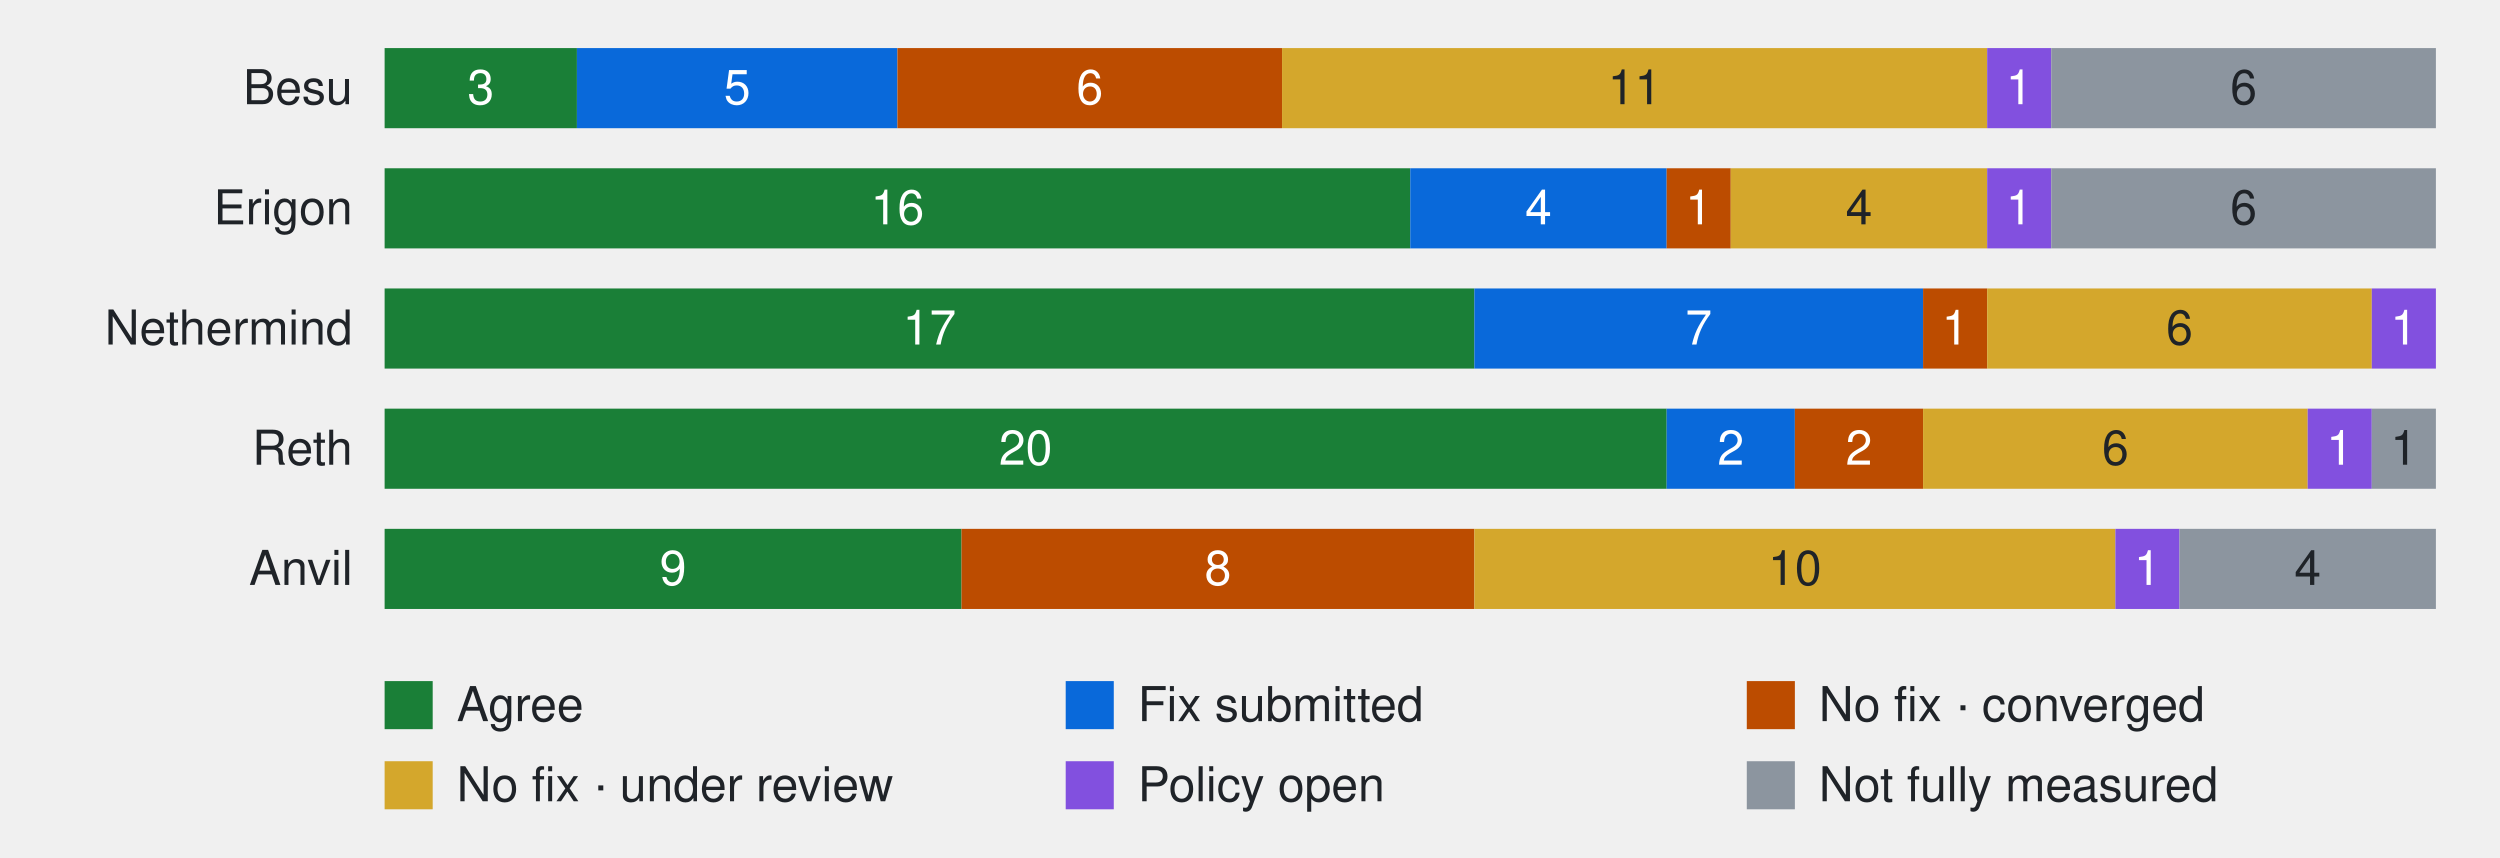
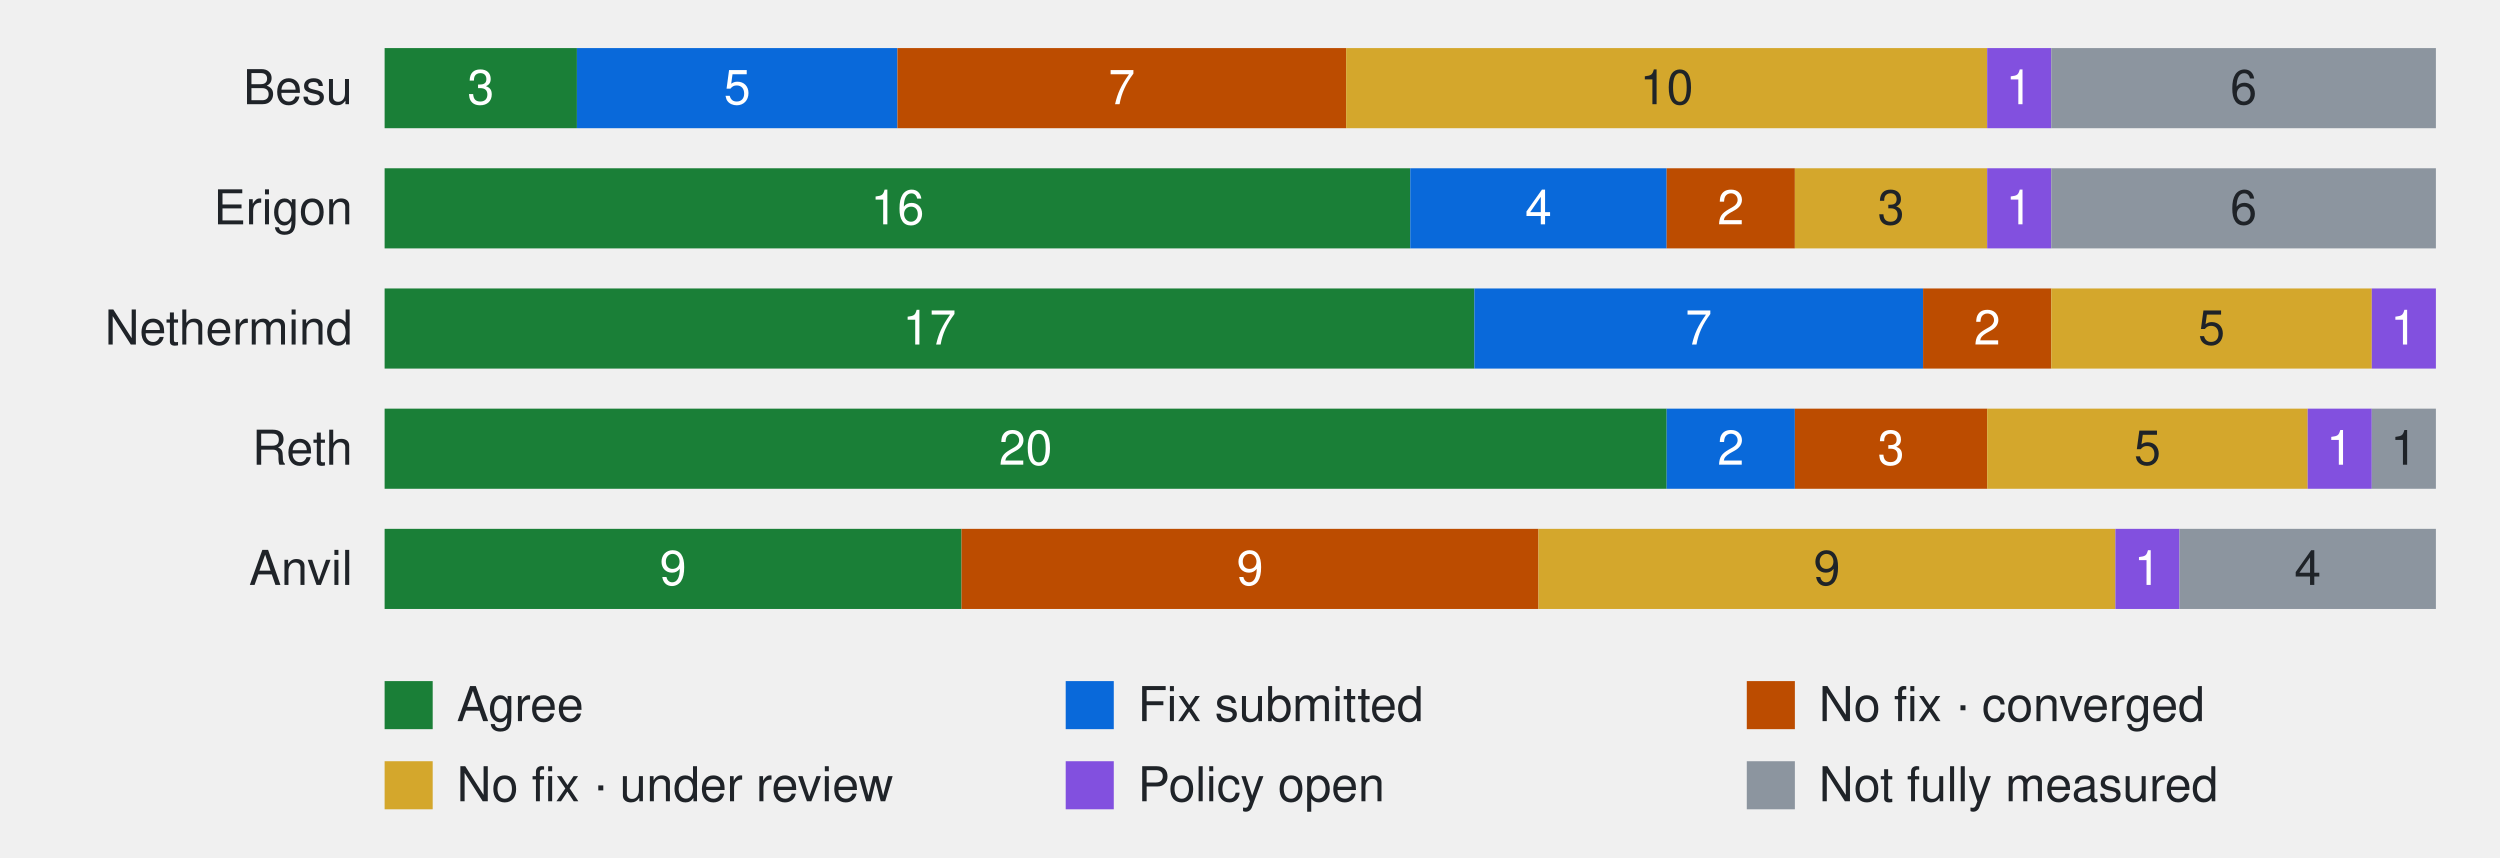
<svg xmlns="http://www.w3.org/2000/svg" width="624" height="214" viewBox="0 0 624 214" role="img" aria-labelledby="title">
  <style>text{font-family:-apple-system,BlinkMacSystemFont,"Segoe UI",Helvetica,Arial,sans-serif;font-size:12px}.label{fill:#1f2328}@media (prefers-color-scheme:dark){.label{fill:#e6edf3}}</style>
  <text class="label" x="88" y="26" text-anchor="end">Besu</text>
  <rect x="96" y="12" width="48" height="20" fill="#1a7f37" />
  <text x="120" y="26" text-anchor="middle" fill="#ffffff">3</text>
  <rect x="144" y="12" width="80" height="20" fill="#0969da" />
  <text x="184" y="26" text-anchor="middle" fill="#ffffff">5</text>
-   <rect x="224" y="12" width="96" height="20" fill="#bc4c00" />
-   <text x="272" y="26" text-anchor="middle" fill="#ffffff">6</text>
-   <rect x="320" y="12" width="176" height="20" fill="#d4a72c" />
-   <text x="408" y="26" text-anchor="middle" fill="#1f2328">11</text>
+   <rect x="224" y="12" width="112" height="20" fill="#bc4c00" />
+   <text x="280" y="26" text-anchor="middle" fill="#ffffff">7</text>
+   <rect x="336" y="12" width="160" height="20" fill="#d4a72c" />
+   <text x="416" y="26" text-anchor="middle" fill="#1f2328">10</text>
  <rect x="496" y="12" width="16" height="20" fill="#8250df" />
  <text x="504" y="26" text-anchor="middle" fill="#ffffff">1</text>
  <rect x="512" y="12" width="96" height="20" fill="#8c959f" />
  <text x="560" y="26" text-anchor="middle" fill="#1f2328">6</text>
  <text class="label" x="88" y="56" text-anchor="end">Erigon</text>
  <rect x="96" y="42" width="256" height="20" fill="#1a7f37" />
  <text x="224" y="56" text-anchor="middle" fill="#ffffff">16</text>
  <rect x="352" y="42" width="64" height="20" fill="#0969da" />
  <text x="384" y="56" text-anchor="middle" fill="#ffffff">4</text>
-   <rect x="416" y="42" width="16" height="20" fill="#bc4c00" />
-   <text x="424" y="56" text-anchor="middle" fill="#ffffff">1</text>
-   <rect x="432" y="42" width="64" height="20" fill="#d4a72c" />
-   <text x="464" y="56" text-anchor="middle" fill="#1f2328">4</text>
+   <rect x="416" y="42" width="32" height="20" fill="#bc4c00" />
+   <text x="432" y="56" text-anchor="middle" fill="#ffffff">2</text>
+   <rect x="448" y="42" width="48" height="20" fill="#d4a72c" />
+   <text x="472" y="56" text-anchor="middle" fill="#1f2328">3</text>
  <rect x="496" y="42" width="16" height="20" fill="#8250df" />
  <text x="504" y="56" text-anchor="middle" fill="#ffffff">1</text>
  <rect x="512" y="42" width="96" height="20" fill="#8c959f" />
  <text x="560" y="56" text-anchor="middle" fill="#1f2328">6</text>
  <text class="label" x="88" y="86" text-anchor="end">Nethermind</text>
  <rect x="96" y="72" width="272" height="20" fill="#1a7f37" />
  <text x="232" y="86" text-anchor="middle" fill="#ffffff">17</text>
  <rect x="368" y="72" width="112" height="20" fill="#0969da" />
  <text x="424" y="86" text-anchor="middle" fill="#ffffff">7</text>
-   <rect x="480" y="72" width="16" height="20" fill="#bc4c00" />
-   <text x="488" y="86" text-anchor="middle" fill="#ffffff">1</text>
-   <rect x="496" y="72" width="96" height="20" fill="#d4a72c" />
-   <text x="544" y="86" text-anchor="middle" fill="#1f2328">6</text>
+   <rect x="480" y="72" width="32" height="20" fill="#bc4c00" />
+   <text x="496" y="86" text-anchor="middle" fill="#ffffff">2</text>
+   <rect x="512" y="72" width="80" height="20" fill="#d4a72c" />
+   <text x="552" y="86" text-anchor="middle" fill="#1f2328">5</text>
  <rect x="592" y="72" width="16" height="20" fill="#8250df" />
  <text x="600" y="86" text-anchor="middle" fill="#ffffff">1</text>
  <text class="label" x="88" y="116" text-anchor="end">Reth</text>
  <rect x="96" y="102" width="320" height="20" fill="#1a7f37" />
  <text x="256" y="116" text-anchor="middle" fill="#ffffff">20</text>
  <rect x="416" y="102" width="32" height="20" fill="#0969da" />
  <text x="432" y="116" text-anchor="middle" fill="#ffffff">2</text>
-   <rect x="448" y="102" width="32" height="20" fill="#bc4c00" />
-   <text x="464" y="116" text-anchor="middle" fill="#ffffff">2</text>
-   <rect x="480" y="102" width="96" height="20" fill="#d4a72c" />
-   <text x="528" y="116" text-anchor="middle" fill="#1f2328">6</text>
+   <rect x="448" y="102" width="48" height="20" fill="#bc4c00" />
+   <text x="472" y="116" text-anchor="middle" fill="#ffffff">3</text>
+   <rect x="496" y="102" width="80" height="20" fill="#d4a72c" />
+   <text x="536" y="116" text-anchor="middle" fill="#1f2328">5</text>
  <rect x="576" y="102" width="16" height="20" fill="#8250df" />
  <text x="584" y="116" text-anchor="middle" fill="#ffffff">1</text>
  <rect x="592" y="102" width="16" height="20" fill="#8c959f" />
  <text x="600" y="116" text-anchor="middle" fill="#1f2328">1</text>
  <text class="label" x="88" y="146" text-anchor="end">Anvil</text>
  <rect x="96" y="132" width="144" height="20" fill="#1a7f37" />
  <text x="168" y="146" text-anchor="middle" fill="#ffffff">9</text>
-   <rect x="240" y="132" width="128" height="20" fill="#bc4c00" />
-   <text x="304" y="146" text-anchor="middle" fill="#ffffff">8</text>
-   <rect x="368" y="132" width="160" height="20" fill="#d4a72c" />
-   <text x="448" y="146" text-anchor="middle" fill="#1f2328">10</text>
+   <rect x="240" y="132" width="144" height="20" fill="#bc4c00" />
+   <text x="312" y="146" text-anchor="middle" fill="#ffffff">9</text>
+   <rect x="384" y="132" width="144" height="20" fill="#d4a72c" />
+   <text x="456" y="146" text-anchor="middle" fill="#1f2328">9</text>
  <rect x="528" y="132" width="16" height="20" fill="#8250df" />
  <text x="536" y="146" text-anchor="middle" fill="#ffffff">1</text>
  <rect x="544" y="132" width="64" height="20" fill="#8c959f" />
  <text x="576" y="146" text-anchor="middle" fill="#1f2328">4</text>
  <rect x="96" y="170" width="12" height="12" fill="#1a7f37" />
  <text class="label" x="114" y="180">Agree</text>
  <rect x="266" y="170" width="12" height="12" fill="#0969da" />
  <text class="label" x="284" y="180">Fix submitted</text>
  <rect x="436" y="170" width="12" height="12" fill="#bc4c00" />
  <text class="label" x="454" y="180">No fix · converged</text>
  <rect x="96" y="190" width="12" height="12" fill="#d4a72c" />
  <text class="label" x="114" y="200">No fix · under review</text>
  <rect x="266" y="190" width="12" height="12" fill="#8250df" />
  <text class="label" x="284" y="200">Policy open</text>
  <rect x="436" y="190" width="12" height="12" fill="#8c959f" />
  <text class="label" x="454" y="200">Not fully measured</text>
</svg>
